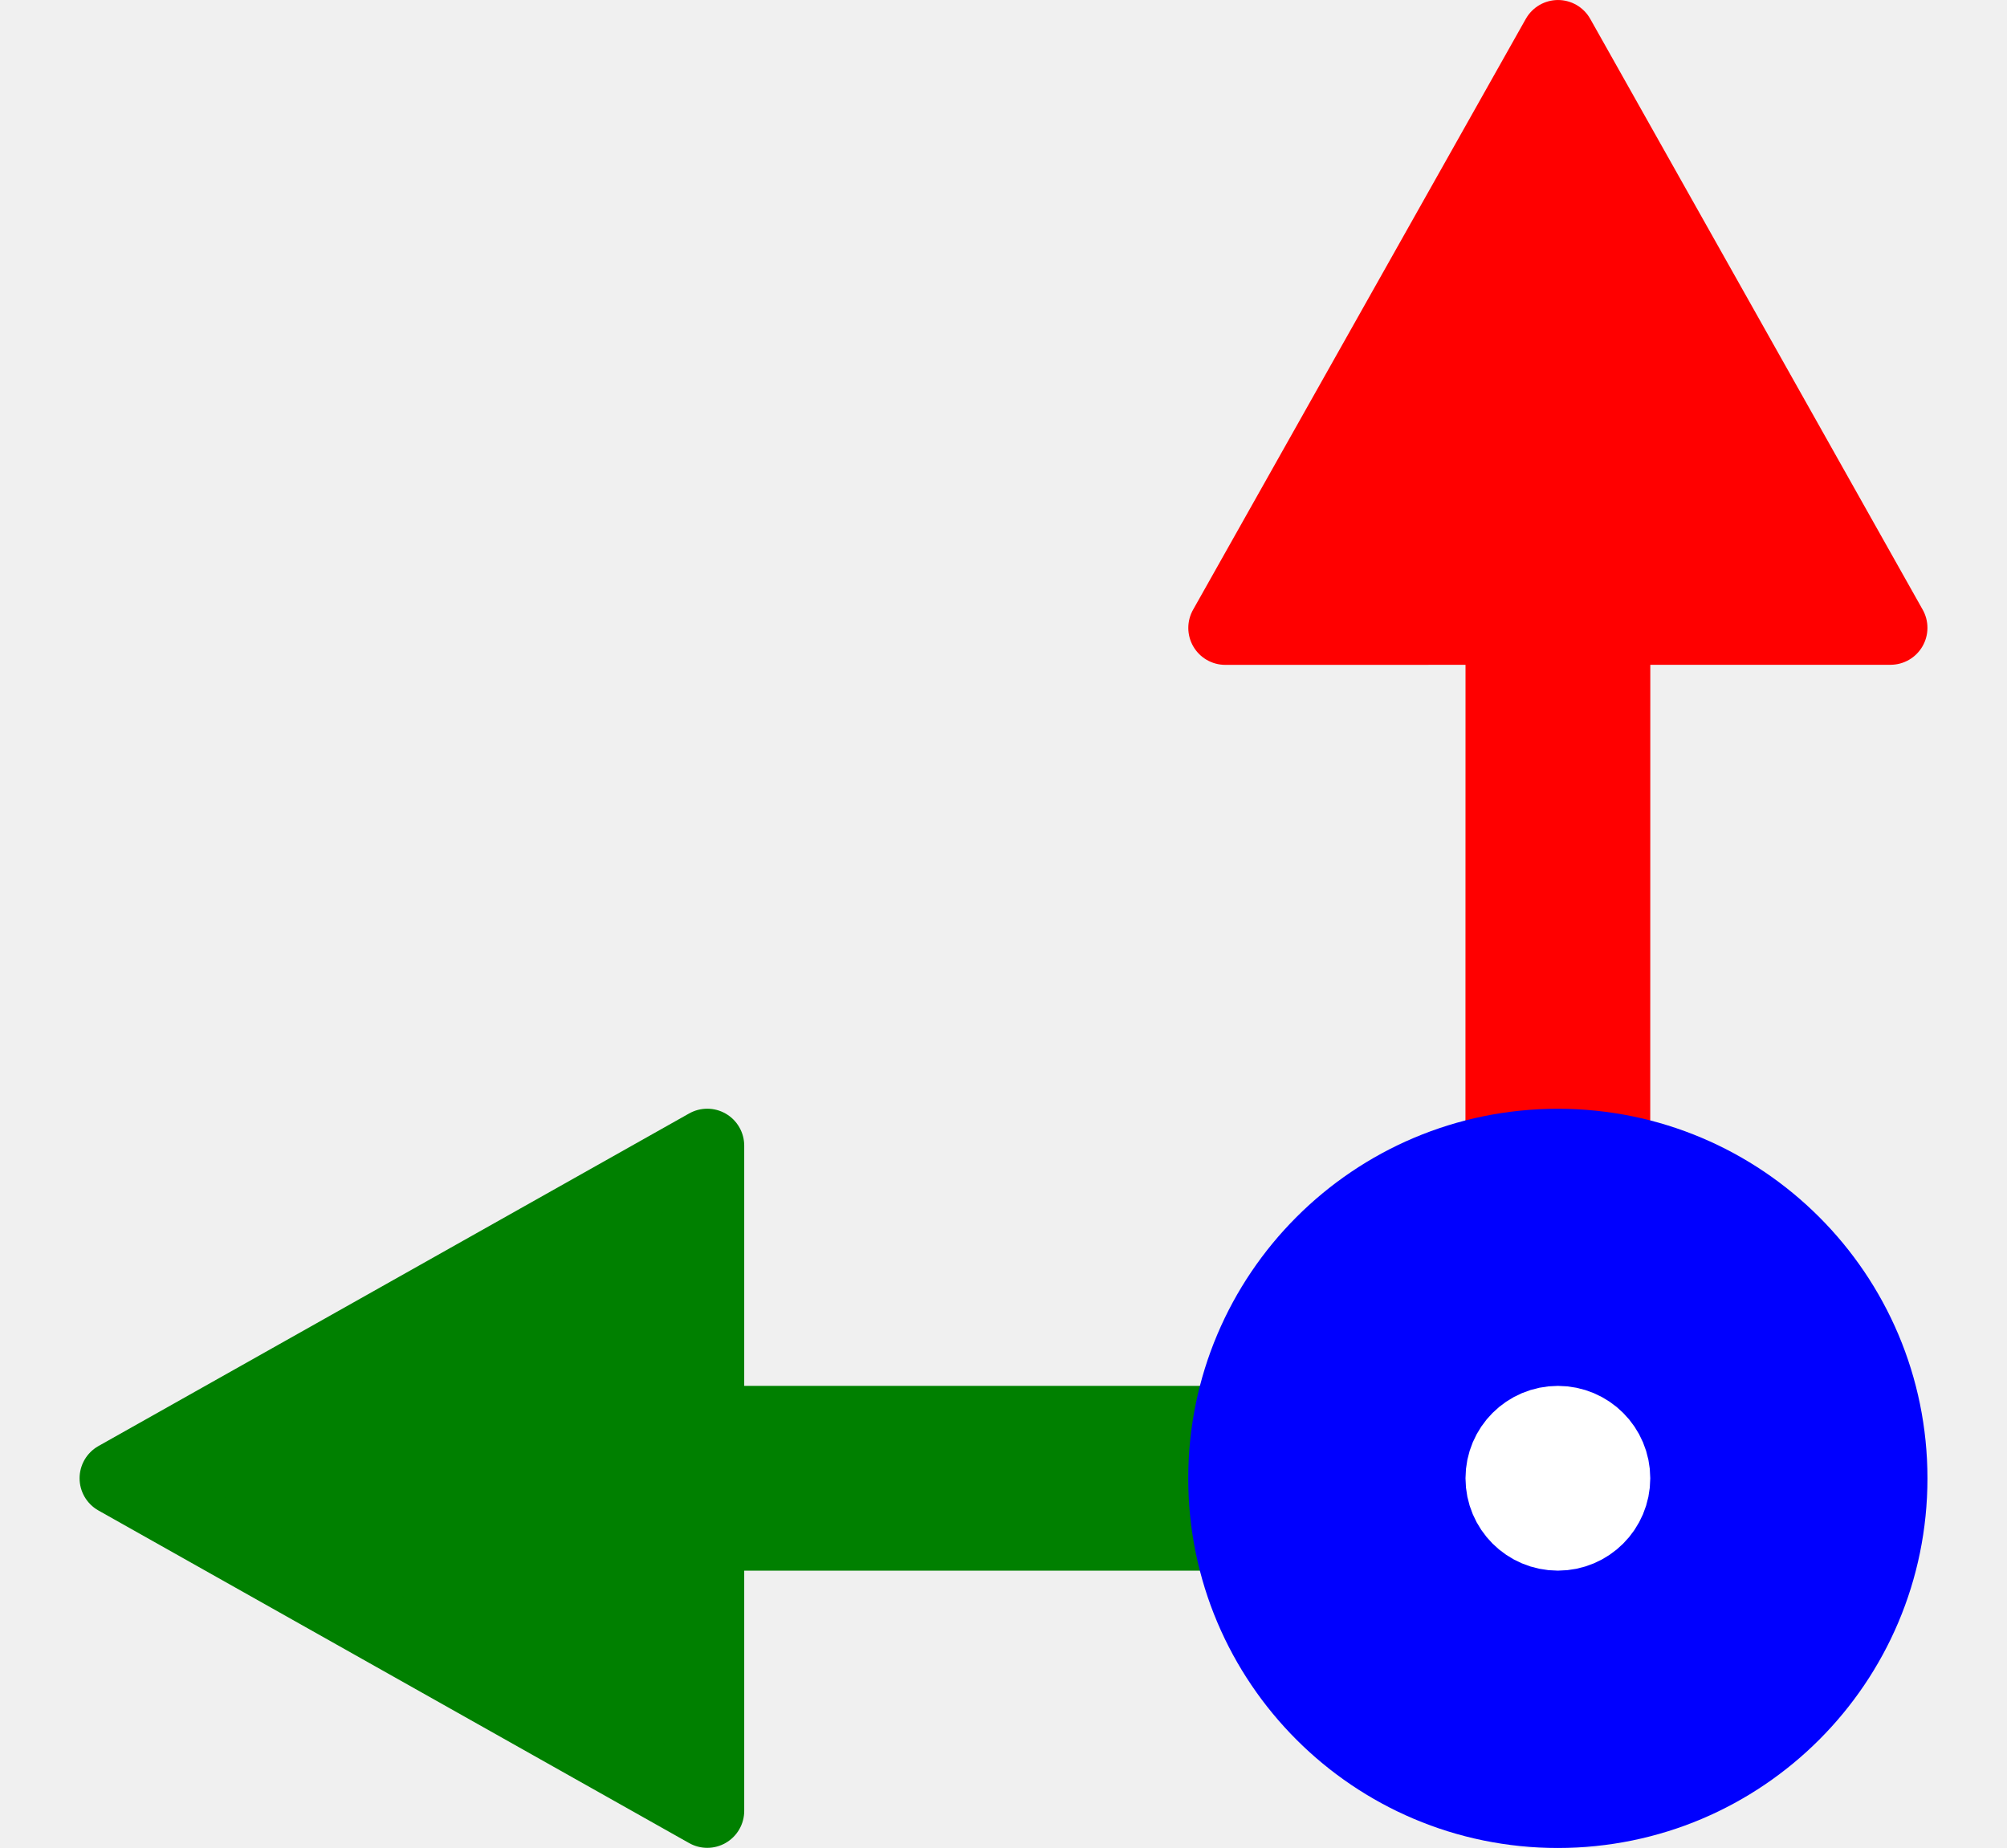
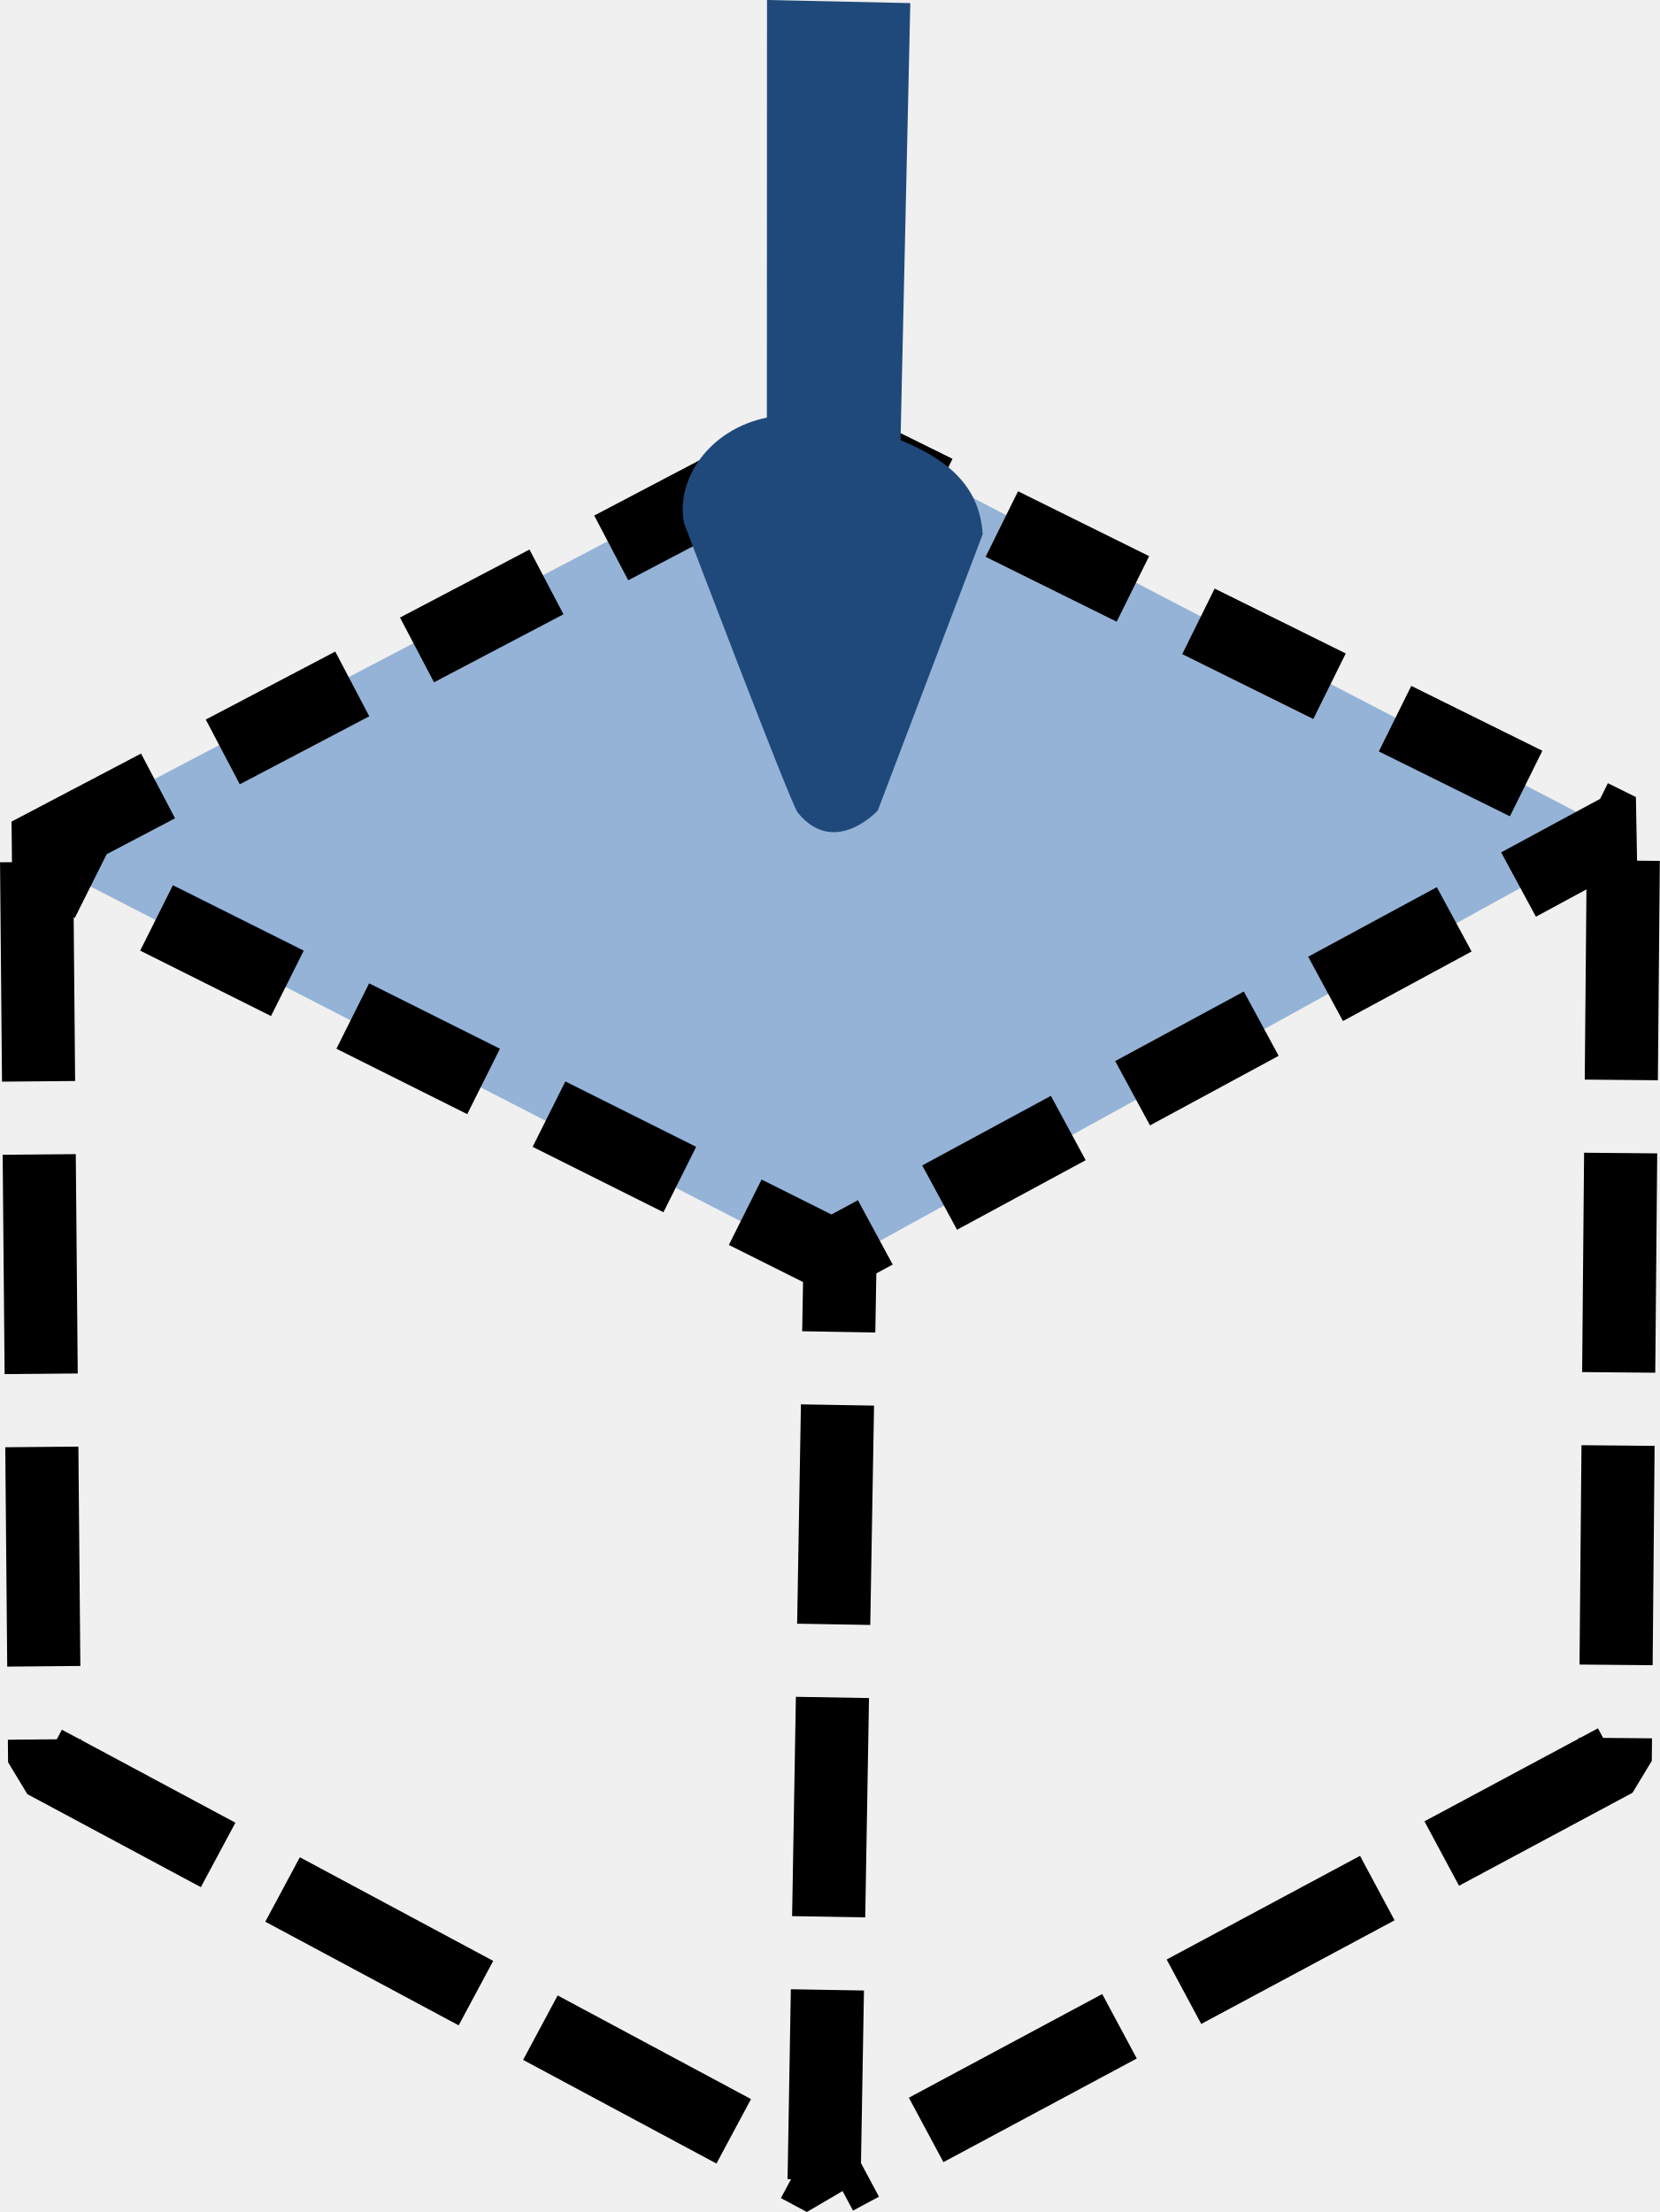
- <svg xmlns="http://www.w3.org/2000/svg" width="15.326mm" height="14.111mm" viewBox="0 0 54.306 50" id="svg2" version="1.1">
+ <svg xmlns="http://www.w3.org/2000/svg" version="1.1" id="svg2" viewBox="0 0 37.515 50" height="14.111mm" width="10.588mm">
  <defs id="defs4">
-     <marker orient="auto" refY="0" refX="0" id="marker4463" style="overflow:visible">
-       <path id="path4465" d="M 0,0 5,-5 -12.5,0 5,5 0,0 Z" style="fill:#000000;fill-opacity:1;fill-rule:evenodd;stroke:#000000;stroke-width:1pt;stroke-opacity:1" transform="matrix(0.8,0,0,0.8,10,0)" />
+     <marker style="overflow:visible" id="marker4463" refX="0" refY="0" orient="auto">
+       <path transform="matrix(0.8,0,0,0.8,10,0)" style="fill:#000000;fill-opacity:1;fill-rule:evenodd;stroke:#000000;stroke-width:1pt;stroke-opacity:1" d="M 0,0 5,-5 -12.5,0 5,5 0,0 Z" id="path4465" />
    </marker>
-     <marker orient="auto" refY="0" refX="0" id="Arrow1Lend" style="overflow:visible">
-       <path id="path4164" d="M 0,0 5,-5 -12.5,0 5,5 0,0 Z" style="fill:#000000;fill-opacity:1;fill-rule:evenodd;stroke:#000000;stroke-width:1pt;stroke-opacity:1" transform="matrix(-0.8,0,0,-0.8,-10,0)" />
+     <marker style="overflow:visible" id="Arrow1Lend" refX="0" refY="0" orient="auto">
+       <path transform="matrix(-0.8,0,0,-0.8,-10,0)" style="fill:#000000;fill-opacity:1;fill-rule:evenodd;stroke:#000000;stroke-width:1pt;stroke-opacity:1" d="M 0,0 5,-5 -12.5,0 5,5 0,0 Z" id="path4164" />
    </marker>
-     <marker orient="auto" refY="0" refX="0" id="Arrow1Lstart" style="overflow:visible">
-       <path id="path4161" d="M 0,0 5,-5 -12.5,0 5,5 0,0 Z" style="fill:#000000;fill-opacity:1;fill-rule:evenodd;stroke:#000000;stroke-width:1pt;stroke-opacity:1" transform="matrix(0.8,0,0,0.8,10,0)" />
+     <marker style="overflow:visible" id="Arrow1Lstart" refX="0" refY="0" orient="auto">
+       <path transform="matrix(0.8,0,0,0.8,10,0)" style="fill:#000000;fill-opacity:1;fill-rule:evenodd;stroke:#000000;stroke-width:1pt;stroke-opacity:1" d="M 0,0 5,-5 -12.5,0 5,5 0,0 Z" id="path4161" />
    </marker>
  </defs>
-   <g id="layer1" transform="translate(-197.786,-559.505)">
-     <g id="g5398" transform="matrix(-1,0,0,-1,449.8784,1169.01)">
-       <path id="path3013" d="m 239.198,569.505 -29.2,0" style="fill:#008000;stroke:#008000;stroke-width:5;stroke-linecap:round;stroke-linejoin:miter;stroke-miterlimit:4;stroke-opacity:1;stroke-dasharray:none" />
-       <path id="path3837" d="m 232.955,578.505 0,-9 0,-9 7.992,4.5 7.992,4.5 -7.992,4.5 z" style="fill:#008000;fill-opacity:1;stroke:#008000;stroke-width:2;stroke-linecap:round;stroke-linejoin:round;stroke-miterlimit:4;stroke-opacity:1;stroke-dasharray:none" />
-       <path id="path3013-7-4" d="m 209.941,569.909 -0.004,29.207" style="fill:#ff0000;stroke:#ff0000;stroke-width:5;stroke-linecap:round;stroke-linejoin:miter;stroke-miterlimit:4;stroke-opacity:1;stroke-dasharray:none" />
-       <path id="path3837-9" d="m 200.939,592.517 9,-10e-4 9,-0.001 -4.502,7.995 -4.502,7.995 -4.499,-7.994 z" style="fill:#ff0000;fill-opacity:1;stroke:#ff0000;stroke-width:2;stroke-linecap:round;stroke-linejoin:round;stroke-miterlimit:4;stroke-opacity:1;stroke-dasharray:none" />
-       <path transform="matrix(0,3.36,-3.36,0,244.7392,499.305)" d="m 23.571,10.357 c 0,1.479 -1.199,2.679 -2.679,2.679 -1.479,0 -2.679,-1.199 -2.679,-2.679 0,-1.479 1.199,-2.679 2.679,-2.679 1.479,0 2.679,1.199 2.679,2.679 z" id="path4007" style="fill:#0000ff;fill-opacity:1;stroke:#0000ff;stroke-width:0.595;stroke-linecap:round;stroke-linejoin:round;stroke-miterlimit:4;stroke-opacity:1;stroke-dasharray:none;stroke-dashoffset:0" />
-       <path transform="matrix(-0.5894737,0,0,-0.5894737,236.1497,595.1366)" d="m 46.161,43.482 c 0,0.937 -0.76,1.696 -1.696,1.696 -0.937,0 -1.696,-0.76 -1.696,-1.696 0,-0.937 0.76,-1.696 1.696,-1.696 0.937,0 1.696,0.76 1.696,1.696 z" id="path4635" style="fill:#ffffff;fill-opacity:1;stroke:#ffffff;stroke-width:5.089;stroke-linecap:round;stroke-linejoin:round;stroke-miterlimit:4;stroke-opacity:1;stroke-dasharray:none;stroke-dashoffset:0" />
-     </g>
-     <g id="g5334">
-       <path id="path3013-7-4-1" d="m 188.992,704.305 29.207,0.004" style="fill:#008000;stroke:#008000;stroke-width:5;stroke-linecap:round;stroke-linejoin:miter;stroke-miterlimit:4;stroke-opacity:1;stroke-dasharray:none" />
-       <path id="path3837-9-1" d="m 211.11,713.307 -0.001,-9 -0.001,-9 7.995,4.502 7.995,4.502 -7.994,4.499 z" style="fill:#008000;fill-opacity:1;stroke:#008000;stroke-width:2;stroke-linecap:round;stroke-linejoin:round;stroke-miterlimit:4;stroke-opacity:1;stroke-dasharray:none" />
-     </g>
-     <g id="g5356">
-       <path transform="matrix(3.36,0,0,3.36,118.3858,669.5071)" d="m 23.571,10.357 a 2.679,2.679 0 1 1 -5.357,0 2.679,2.679 0 1 1 5.357,0 z" id="path4007-5" style="fill:#0000ff;fill-opacity:1;stroke:#0000ff;stroke-width:0.595;stroke-linecap:round;stroke-linejoin:round;stroke-miterlimit:4;stroke-opacity:1;stroke-dasharray:none;stroke-dashoffset:0" />
-       <g transform="matrix(0.7071068,0.7071068,-0.7071068,0.7071068,464.0519,131.9451)" id="g5291">
-         <path style="fill:#ffffff;fill-opacity:1;stroke:#ffffff;stroke-width:3;stroke-linecap:round;stroke-linejoin:miter;stroke-miterlimit:4;stroke-opacity:1;stroke-dasharray:none" d="m 218.437,599.505 c -17,0 -17,0 -17,0" id="path4539-4" />
-         <path style="fill:#ffffff;fill-opacity:1;stroke:#ffffff;stroke-width:3;stroke-linecap:round;stroke-linejoin:miter;stroke-miterlimit:4;stroke-opacity:1;stroke-dasharray:none" d="m 209.937,608.005 c 0,-17 0,-17 0,-17" id="path4539-4-5" />
-       </g>
-     </g>
+   <g id="layer1" transform="matrix(0.1271421,0,0,0.1271421,-25.14693,-27.31398)">
+     <path id="path5158" d="m 345.524,290.219 140,72.857 -140,77.143 -144.286,-74.286 z" style="fill:#95b3d7;fill-opacity:1;fill-rule:evenodd;stroke:none;stroke-width:1px;stroke-linecap:butt;stroke-linejoin:bevel;stroke-opacity:1" />
+     <path id="path3347" d="m 202.857,366.648 141.429,-74.286 141.429,70 -140,75.714 z" style="opacity:1;fill:none;fill-opacity:1;fill-rule:evenodd;stroke:#000000;stroke-width:13;stroke-linecap:butt;stroke-linejoin:bevel;stroke-miterlimit:4;stroke-dasharray:26, 13;stroke-dashoffset:0;stroke-opacity:1" />
+     <path id="path4149" d="m 204.286,368.076 1.429,160 138.571,74.286 2.857,-165.714" style="fill:none;fill-rule:evenodd;stroke:#000000;stroke-width:13;stroke-linecap:butt;stroke-linejoin:bevel;stroke-miterlimit:4;stroke-dasharray:39, 13;stroke-dashoffset:0;stroke-opacity:1" />
+     <path id="path5153" d="m 359.606,215.381 -25.474,-0.551 -0.024,74.244 c -10.259,2.082 -16.293,11.013 -14.712,18.804 0,0 19.006,50.061 20.208,51.429 6.502,8.018 14.218,-0.373 14.218,-0.373 l 18.652,-49.122 c -0.577,-9.452 -7.534,-13.772 -14.604,-16.724 z" style="fill:#1f497b;fill-opacity:1;fill-rule:evenodd;stroke:none;stroke-width:1px;stroke-linecap:butt;stroke-linejoin:bevel;stroke-opacity:1" />
+     <path id="path4149-9" d="M 486.352,367.827 484.923,527.827 346.352,602.113" style="fill:none;fill-rule:evenodd;stroke:#000000;stroke-width:13;stroke-linecap:butt;stroke-linejoin:bevel;stroke-miterlimit:4;stroke-dasharray:39, 13;stroke-dashoffset:0;stroke-opacity:1" />
  </g>
</svg>
